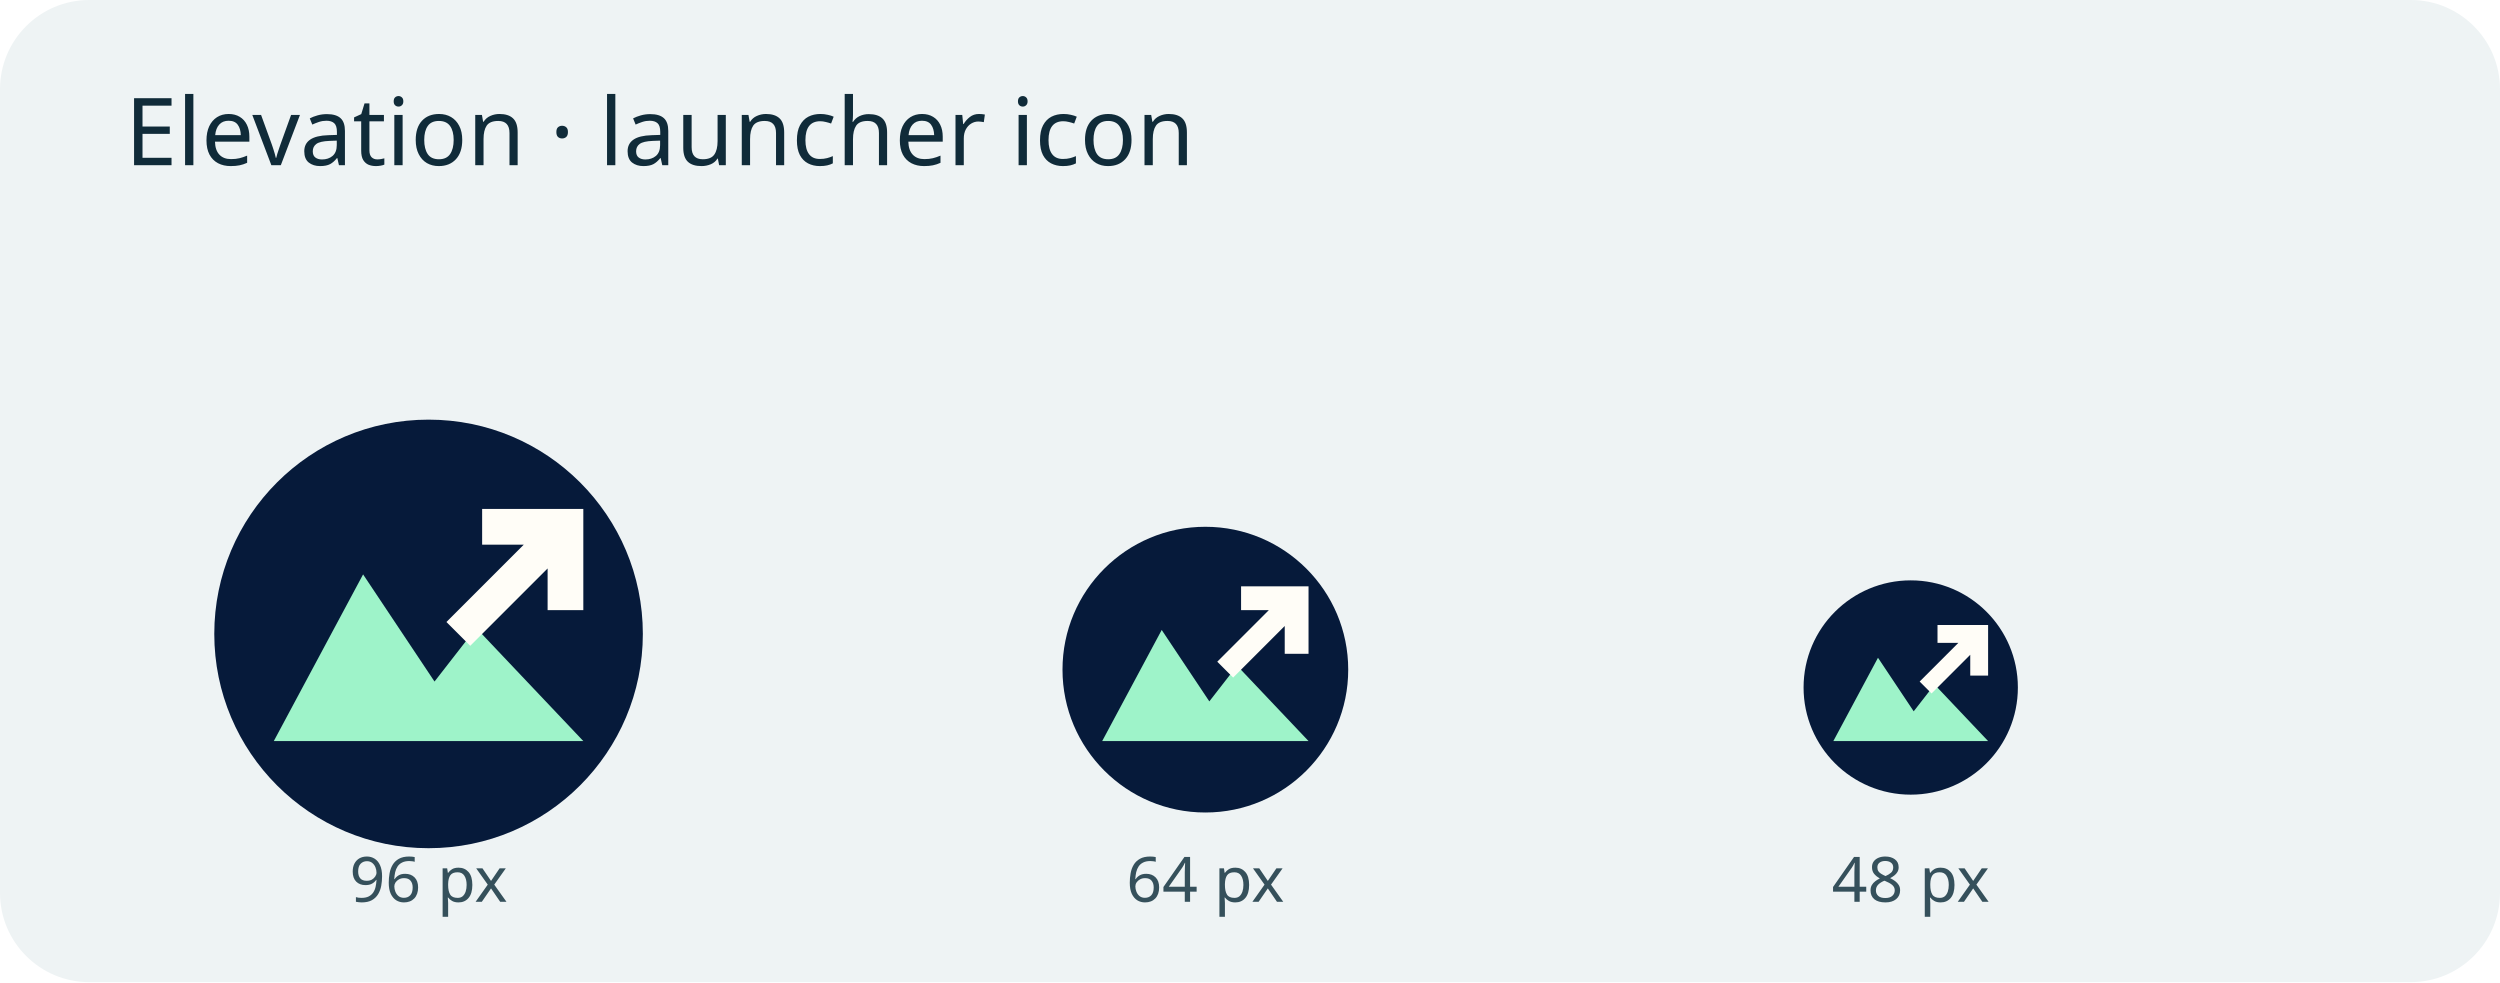
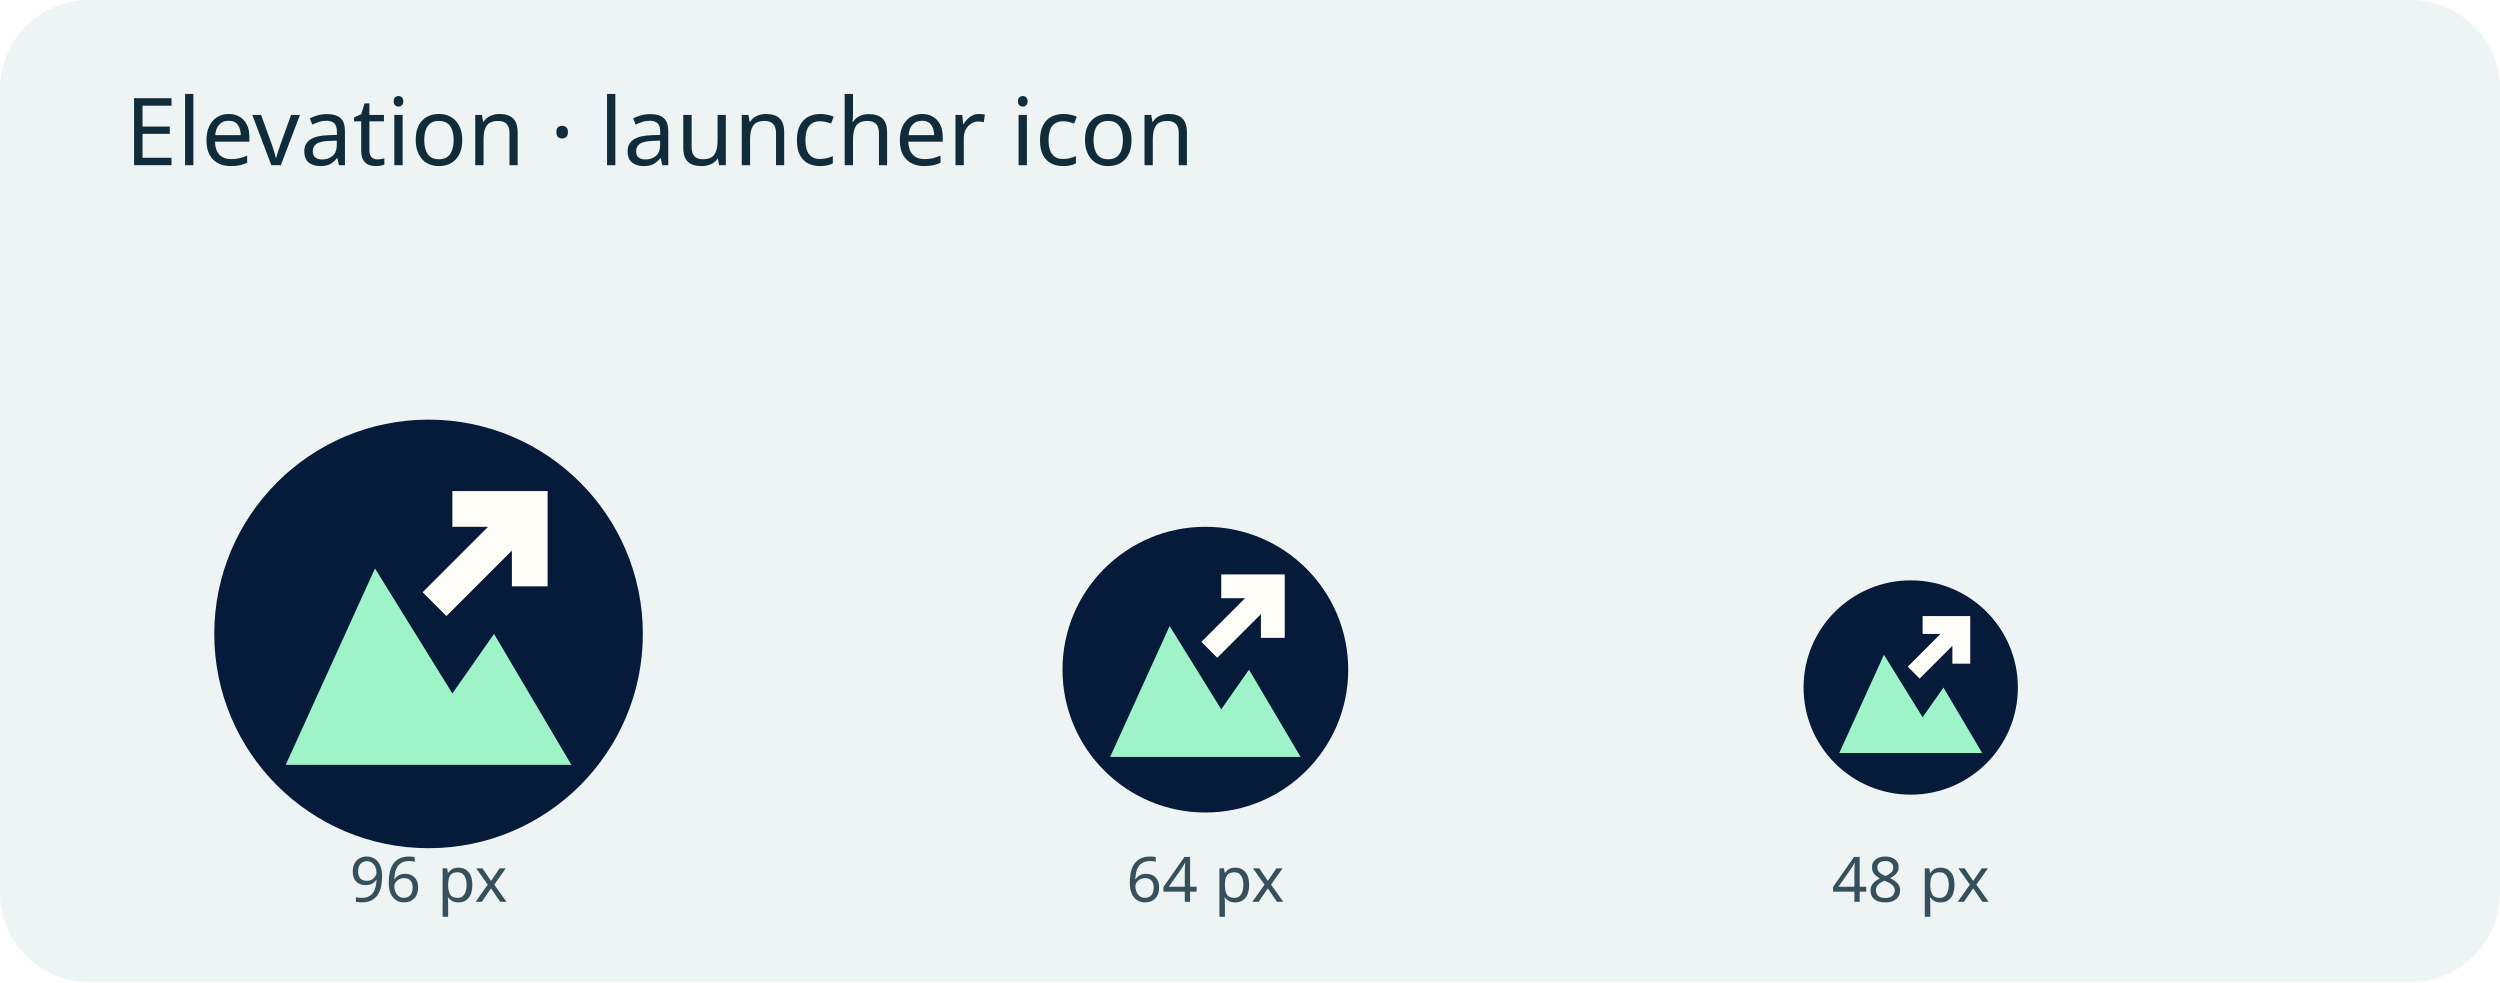
<svg xmlns="http://www.w3.org/2000/svg" width="560" height="220" viewBox="0 0 560 220">
  <rect width="560" height="220" rx="20" fill="#EEF3F4" />
  <text x="28" y="37" font-family="sans-serif" font-size="21" fill="#102B39">Elevation · launcher icon</text>
  <defs>
    <clipPath id="round">
      <circle cx="54" cy="54" r="36" />
    </clipPath>
    <g id="icon" clip-path="url(#round)">
      <rect width="108" height="108" fill="#061A3A" />
-       <path fill="#9EF3C9" d="M28,72 L43,44 L55,62 L62,53 L80,72 Z" />
-       <path fill="#FFFDF7" d="M63,33 L80,33 L80,50 L74,50 L74,43 L61,56 L57,52 L70,39 L63,39 Z" />
+       <path fill="#9EF3C9" d="M30,76 L45,43 L58,64 L65,54 L78,76 Z" />
+       <path fill="#FFFDF7" d="M58,30 L74,30 L74,46 L68,46 L68,40 L57,51 L53,47 L64,36 L58,36 Z" />
    </g>
  </defs>
  <g transform="translate(24 70) scale(1.3333)">
    <use href="#icon" />
  </g>
  <g transform="translate(222 102) scale(.8889)">
    <use href="#icon" />
  </g>
  <g transform="translate(392 118) scale(.6667)">
    <use href="#icon" />
  </g>
  <g font-family="sans-serif" font-size="14" text-anchor="middle" fill="#35505B">
    <text x="96" y="202">96 px</text>
    <text x="270" y="202">64 px</text>
    <text x="428" y="202">48 px</text>
  </g>
</svg>
